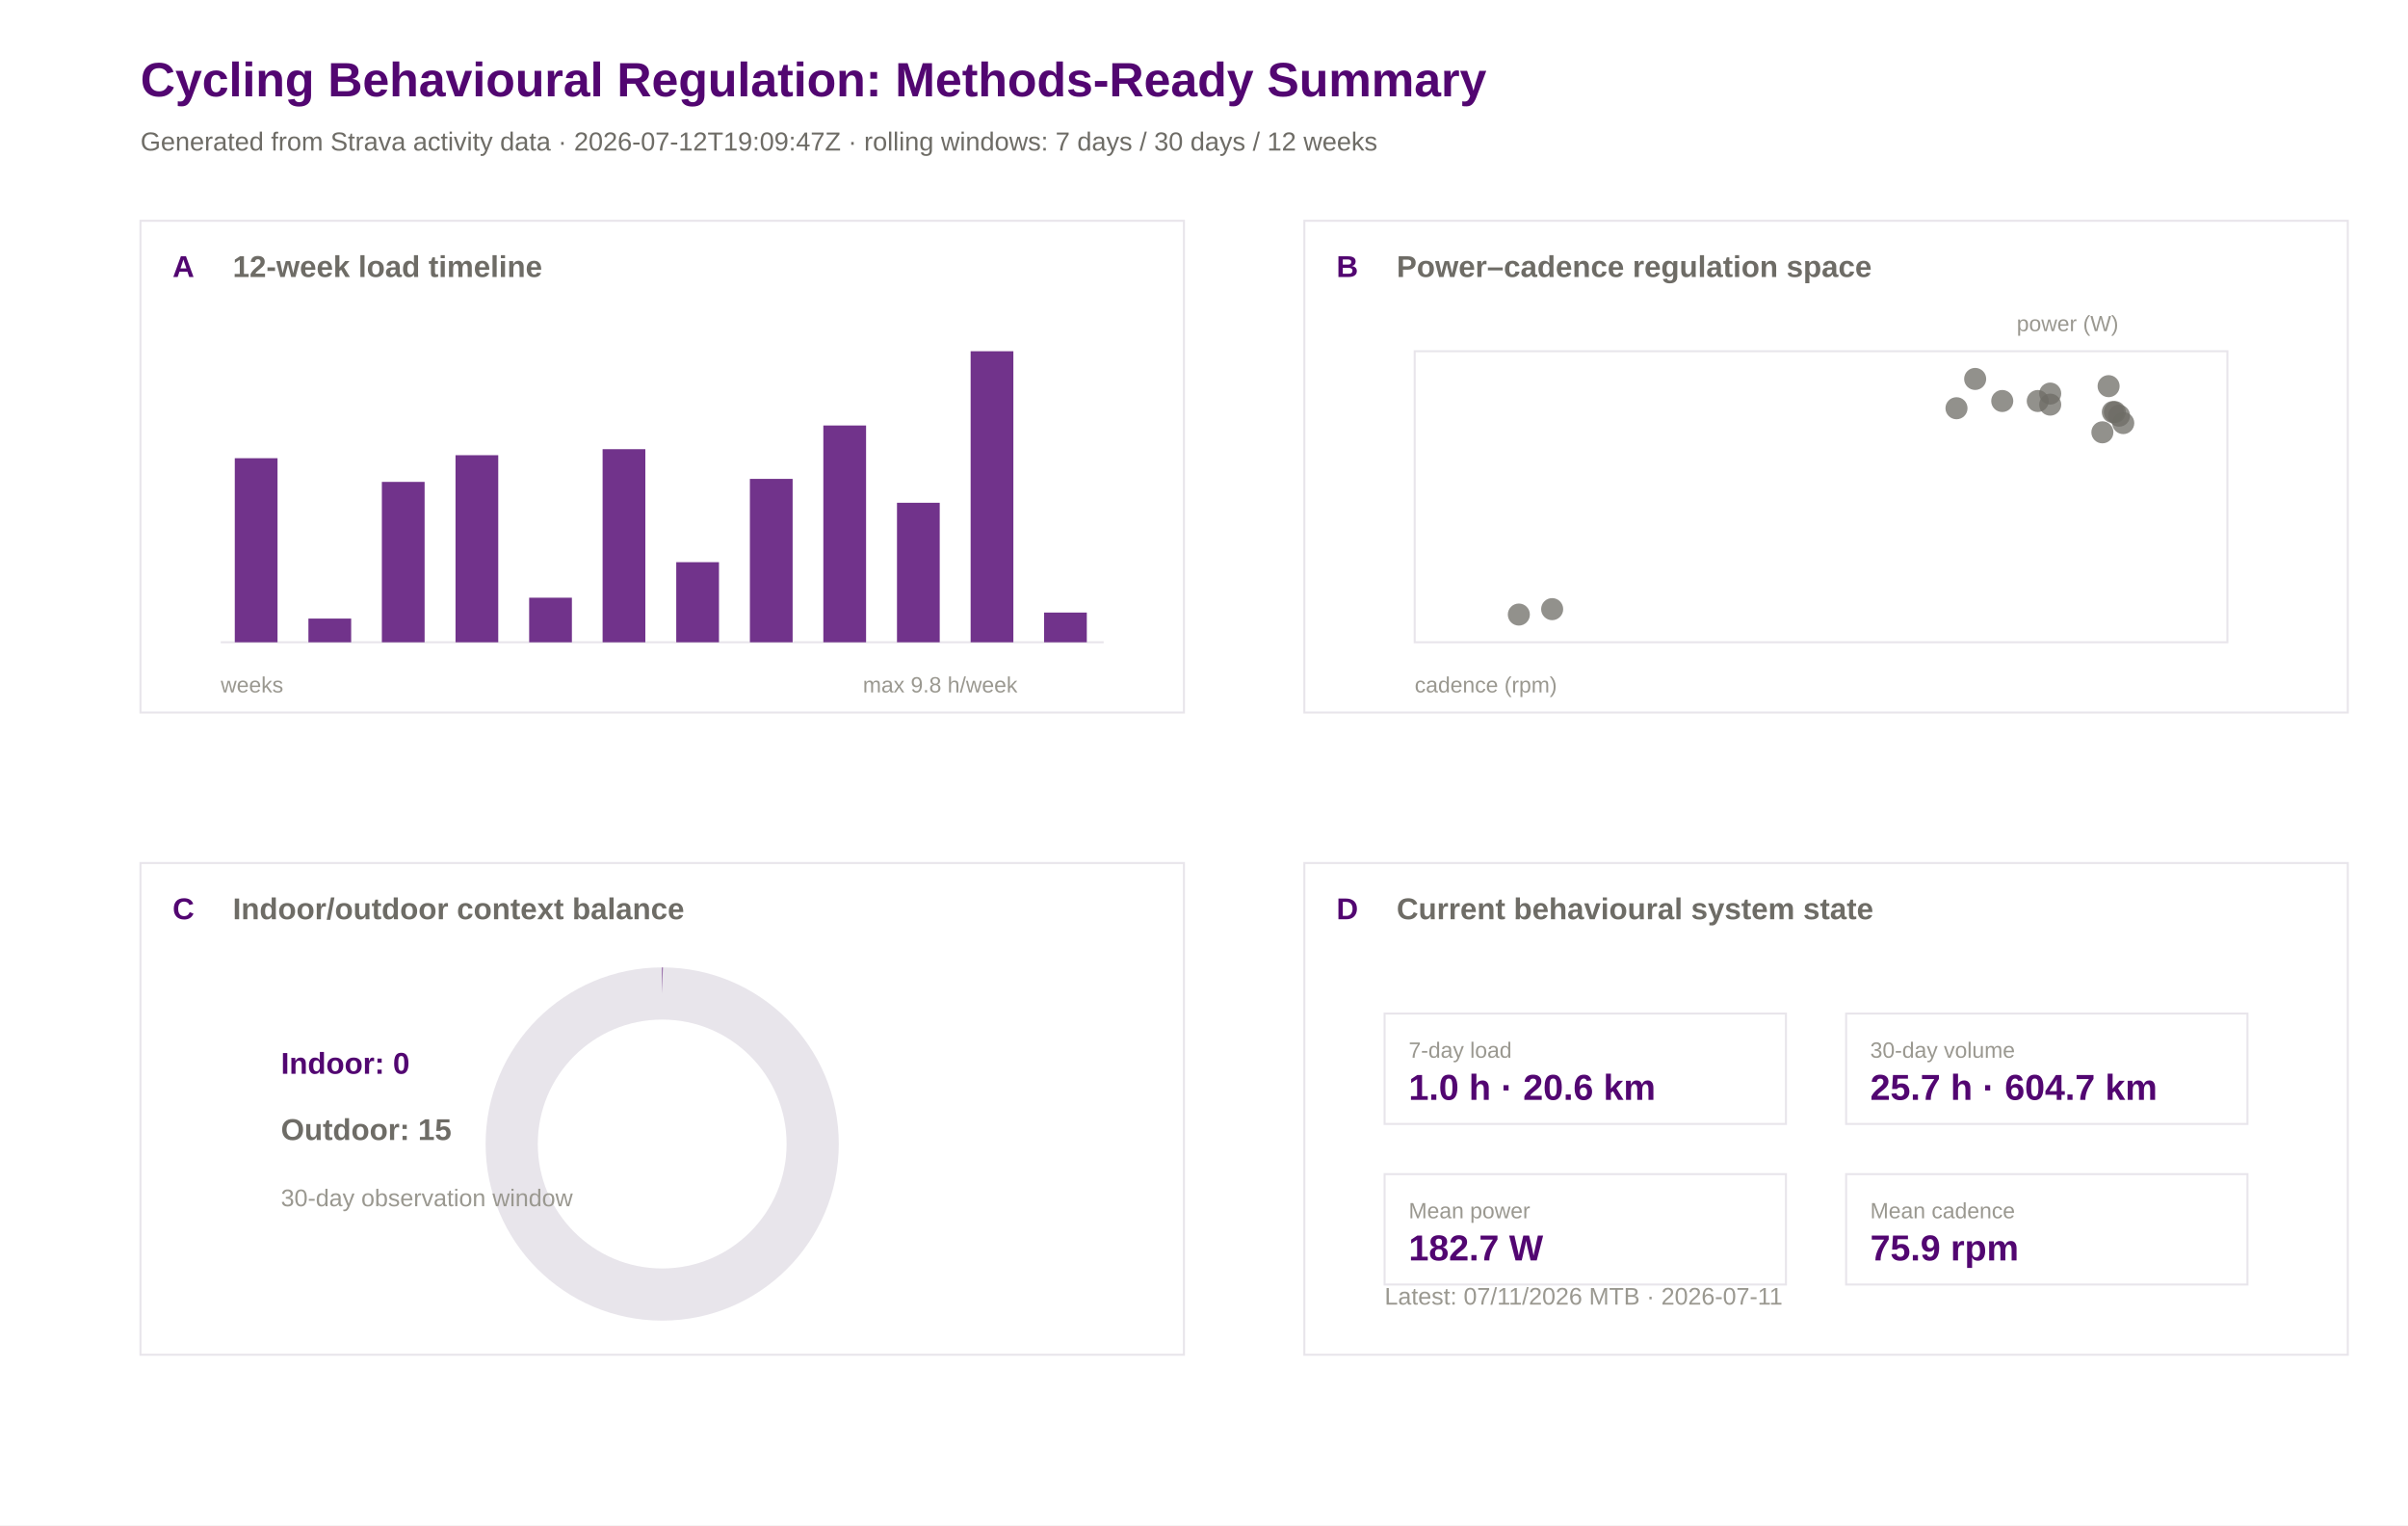
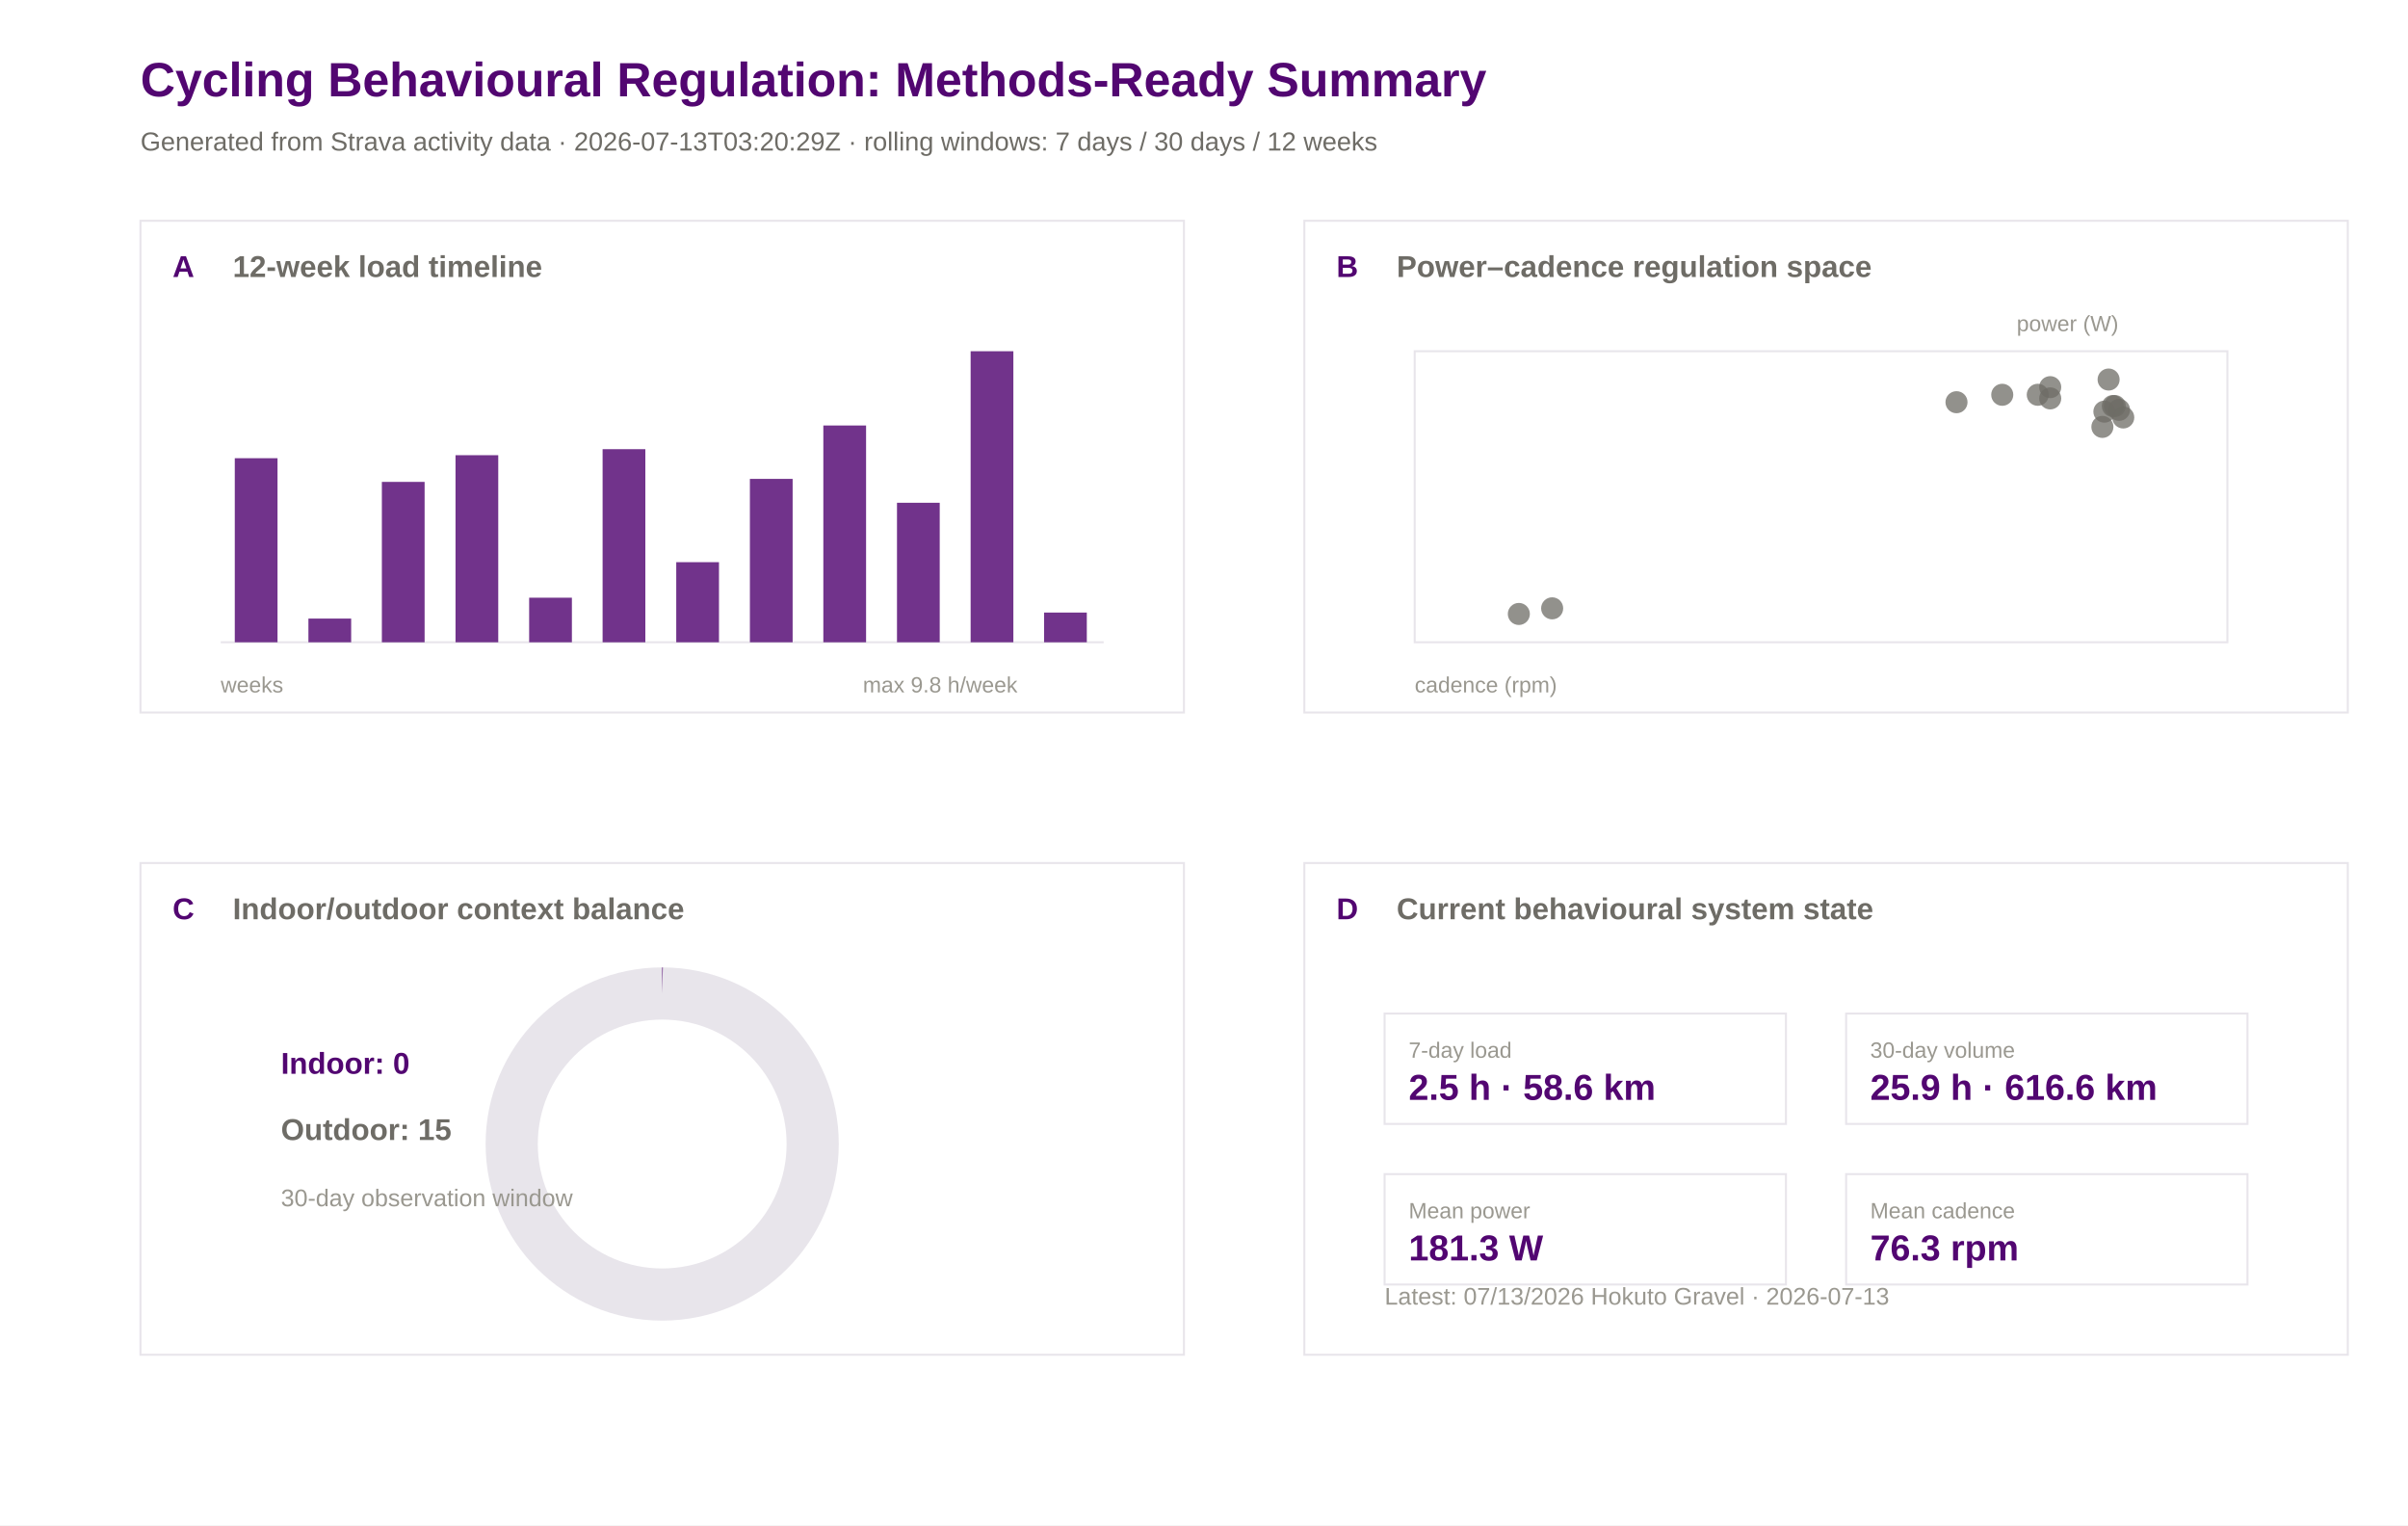
<svg xmlns="http://www.w3.org/2000/svg" width="1200" height="760" viewBox="0 0 1200 760">
  <rect width="100%" height="100%" fill="#ffffff" />
  <text x="70.0" y="48.0" font-family="Arial" font-size="24" font-weight="600" fill="#520671">Cycling Behavioural Regulation: Methods-Ready Summary</text>
-   <text x="70.0" y="75.0" font-family="Arial" font-size="13" font-weight="400" fill="#6e6c66">Generated from Strava activity data · 2026-07-12T19:09:47Z · rolling windows: 7 days / 30 days / 12 weeks</text>
+   <text x="70.0" y="75.0" font-family="Arial" font-size="13" font-weight="400" fill="#6e6c66">Generated from Strava activity data · 2026-07-13T03:20:29Z · rolling windows: 7 days / 30 days / 12 weeks</text>
  <rect x="70" y="110" width="520" height="245" fill="#ffffff" stroke="#e8e5eb" stroke-width="1" />
  <text x="86.0" y="138.0" font-family="Arial" font-size="15" font-weight="600" fill="#520671">A</text>
  <text x="116.0" y="138.0" font-family="Arial" font-size="15" font-weight="600" fill="#6e6c66">12-week load timeline</text>
  <rect x="650" y="110" width="520" height="245" fill="#ffffff" stroke="#e8e5eb" stroke-width="1" />
  <text x="666.0" y="138.0" font-family="Arial" font-size="15" font-weight="600" fill="#520671">B</text>
  <text x="696.0" y="138.0" font-family="Arial" font-size="15" font-weight="600" fill="#6e6c66">Power–cadence regulation space</text>
  <rect x="70" y="430" width="520" height="245" fill="#ffffff" stroke="#e8e5eb" stroke-width="1" />
  <text x="86.0" y="458.0" font-family="Arial" font-size="15" font-weight="600" fill="#520671">C</text>
  <text x="116.0" y="458.0" font-family="Arial" font-size="15" font-weight="600" fill="#6e6c66">Indoor/outdoor context balance</text>
  <rect x="650" y="430" width="520" height="245" fill="#ffffff" stroke="#e8e5eb" stroke-width="1" />
  <text x="666.0" y="458.0" font-family="Arial" font-size="15" font-weight="600" fill="#520671">D</text>
  <text x="696.0" y="458.0" font-family="Arial" font-size="15" font-weight="600" fill="#6e6c66">Current behavioural system state</text>
  <line x1="110" y1="320" x2="550" y2="320" stroke="#e8e5eb" />
  <rect x="117.0" y="228.3" width="21.3" height="91.7" fill="#520671" opacity="0.82" />
  <rect x="153.7" y="308.2" width="21.3" height="11.8" fill="#520671" opacity="0.82" />
  <rect x="190.3" y="240.1" width="21.3" height="79.9" fill="#520671" opacity="0.82" />
  <rect x="227.0" y="226.8" width="21.3" height="93.2" fill="#520671" opacity="0.82" />
  <rect x="263.7" y="297.8" width="21.3" height="22.2" fill="#520671" opacity="0.82" />
  <rect x="300.3" y="223.8" width="21.3" height="96.2" fill="#520671" opacity="0.82" />
  <rect x="337.0" y="280.1" width="21.3" height="39.9" fill="#520671" opacity="0.82" />
  <rect x="373.7" y="238.6" width="21.3" height="81.4" fill="#520671" opacity="0.82" />
  <rect x="410.3" y="212.0" width="21.3" height="108.0" fill="#520671" opacity="0.82" />
  <rect x="447.0" y="250.5" width="21.3" height="69.5" fill="#520671" opacity="0.82" />
  <rect x="483.7" y="175.0" width="21.3" height="145.0" fill="#520671" opacity="0.82" />
  <rect x="520.3" y="305.2" width="21.3" height="14.8" fill="#520671" opacity="0.82" />
  <text x="110.0" y="345.0" font-family="Arial" font-size="11" font-weight="400" fill="#9a9890">weeks</text>
  <text x="430.0" y="345.0" font-family="Arial" font-size="11" font-weight="400" fill="#9a9890">max 9.8 h/week</text>
  <rect x="705" y="175" width="405" height="145" fill="#ffffff" stroke="#e8e5eb" />
-   <circle cx="984.3" cy="188.8" r="5.5" fill="#6e6c66" opacity="0.75" />
-   <circle cx="1021.7" cy="196.1" r="5.5" fill="#6e6c66" opacity="0.75" />
-   <circle cx="1053.9" cy="205.3" r="5.5" fill="#6e6c66" opacity="0.75" />
-   <circle cx="1050.8" cy="192.4" r="5.5" fill="#6e6c66" opacity="0.75" />
-   <circle cx="1058.1" cy="210.8" r="5.5" fill="#6e6c66" opacity="0.75" />
-   <circle cx="997.8" cy="199.8" r="5.5" fill="#6e6c66" opacity="0.75" />
-   <circle cx="1021.7" cy="201.6" r="5.5" fill="#6e6c66" opacity="0.75" />
-   <circle cx="975.0" cy="203.4" r="5.5" fill="#6e6c66" opacity="0.75" />
-   <circle cx="1015.5" cy="199.8" r="5.5" fill="#6e6c66" opacity="0.75" />
-   <circle cx="756.9" cy="306.2" r="5.5" fill="#6e6c66" opacity="0.75" />
-   <circle cx="773.5" cy="303.5" r="5.5" fill="#6e6c66" opacity="0.75" />
-   <circle cx="1052.9" cy="205.3" r="5.5" fill="#6e6c66" opacity="0.75" />
-   <circle cx="1056.0" cy="207.1" r="5.5" fill="#6e6c66" opacity="0.75" />
-   <circle cx="1047.7" cy="215.4" r="5.5" fill="#6e6c66" opacity="0.75" />
+   <circle cx="1021.7" cy="192.9" r="5.5" fill="#6e6c66" opacity="0.75" />
+   <circle cx="1053.9" cy="202.3" r="5.5" fill="#6e6c66" opacity="0.75" />
+   <circle cx="1050.8" cy="189.1" r="5.5" fill="#6e6c66" opacity="0.75" />
+   <circle cx="1058.1" cy="208.0" r="5.5" fill="#6e6c66" opacity="0.75" />
+   <circle cx="997.8" cy="196.7" r="5.5" fill="#6e6c66" opacity="0.75" />
+   <circle cx="1021.7" cy="198.5" r="5.5" fill="#6e6c66" opacity="0.75" />
+   <circle cx="975.0" cy="200.4" r="5.5" fill="#6e6c66" opacity="0.75" />
+   <circle cx="1015.5" cy="196.7" r="5.5" fill="#6e6c66" opacity="0.75" />
+   <circle cx="756.9" cy="305.9" r="5.5" fill="#6e6c66" opacity="0.75" />
+   <circle cx="773.5" cy="303.1" r="5.5" fill="#6e6c66" opacity="0.75" />
+   <circle cx="1052.9" cy="202.3" r="5.5" fill="#6e6c66" opacity="0.75" />
+   <circle cx="1056.0" cy="204.2" r="5.5" fill="#6e6c66" opacity="0.75" />
+   <circle cx="1047.7" cy="212.7" r="5.5" fill="#6e6c66" opacity="0.75" />
+   <circle cx="1048.7" cy="205.1" r="5.5" fill="#6e6c66" opacity="0.75" />
  <text x="705.0" y="345.0" font-family="Arial" font-size="11" font-weight="400" fill="#9a9890">cadence (rpm)</text>
  <text x="1005.0" y="165.0" font-family="Arial" font-size="11" font-weight="400" fill="#9a9890">power (W)</text>
  <circle cx="330" cy="570" r="75" fill="none" stroke="#e8e5eb" stroke-width="26" />
  <circle cx="330" cy="570" r="75" fill="none" stroke="#520671" stroke-width="26" stroke-dasharray="0.0 471.2" transform="rotate(-90 330 570)" />
  <text x="140.0" y="535.0" font-family="Arial" font-size="15" font-weight="600" fill="#520671">Indoor: 0</text>
  <text x="140.0" y="568.0" font-family="Arial" font-size="15" font-weight="600" fill="#6e6c66">Outdoor: 15</text>
  <text x="140.0" y="601.0" font-family="Arial" font-size="12" font-weight="400" fill="#9a9890">30-day observation window</text>
  <rect x="690" y="505" width="200" height="55" fill="#ffffff" stroke="#e8e5eb" />
  <text x="702.0" y="527.0" font-family="Arial" font-size="11" font-weight="500" fill="#9a9890">7-day load</text>
-   <text x="702.0" y="548.0" font-family="Arial" font-size="18" font-weight="600" fill="#520671">1.0 h · 20.6 km</text>
+   <text x="702.0" y="548.0" font-family="Arial" font-size="18" font-weight="600" fill="#520671">2.5 h · 58.6 km</text>
  <rect x="920" y="505" width="200" height="55" fill="#ffffff" stroke="#e8e5eb" />
  <text x="932.0" y="527.0" font-family="Arial" font-size="11" font-weight="500" fill="#9a9890">30-day volume</text>
-   <text x="932.0" y="548.0" font-family="Arial" font-size="18" font-weight="600" fill="#520671">25.7 h · 604.7 km</text>
+   <text x="932.0" y="548.0" font-family="Arial" font-size="18" font-weight="600" fill="#520671">25.9 h · 616.6 km</text>
  <rect x="690" y="585" width="200" height="55" fill="#ffffff" stroke="#e8e5eb" />
  <text x="702.0" y="607.0" font-family="Arial" font-size="11" font-weight="500" fill="#9a9890">Mean power</text>
-   <text x="702.0" y="628.0" font-family="Arial" font-size="18" font-weight="600" fill="#520671">182.7 W</text>
+   <text x="702.0" y="628.0" font-family="Arial" font-size="18" font-weight="600" fill="#520671">181.3 W</text>
  <rect x="920" y="585" width="200" height="55" fill="#ffffff" stroke="#e8e5eb" />
  <text x="932.0" y="607.0" font-family="Arial" font-size="11" font-weight="500" fill="#9a9890">Mean cadence</text>
-   <text x="932.0" y="628.0" font-family="Arial" font-size="18" font-weight="600" fill="#520671">75.9 rpm</text>
-   <text x="690.0" y="650.0" font-family="Arial" font-size="12" font-weight="400" fill="#9a9890">Latest: 07/11/2026 MTB · 2026-07-11</text>
+   <text x="932.0" y="628.0" font-family="Arial" font-size="18" font-weight="600" fill="#520671">76.3 rpm</text>
+   <text x="690.0" y="650.0" font-family="Arial" font-size="12" font-weight="400" fill="#9a9890">Latest: 07/13/2026 Hokuto Gravel · 2026-07-13</text>
</svg>
